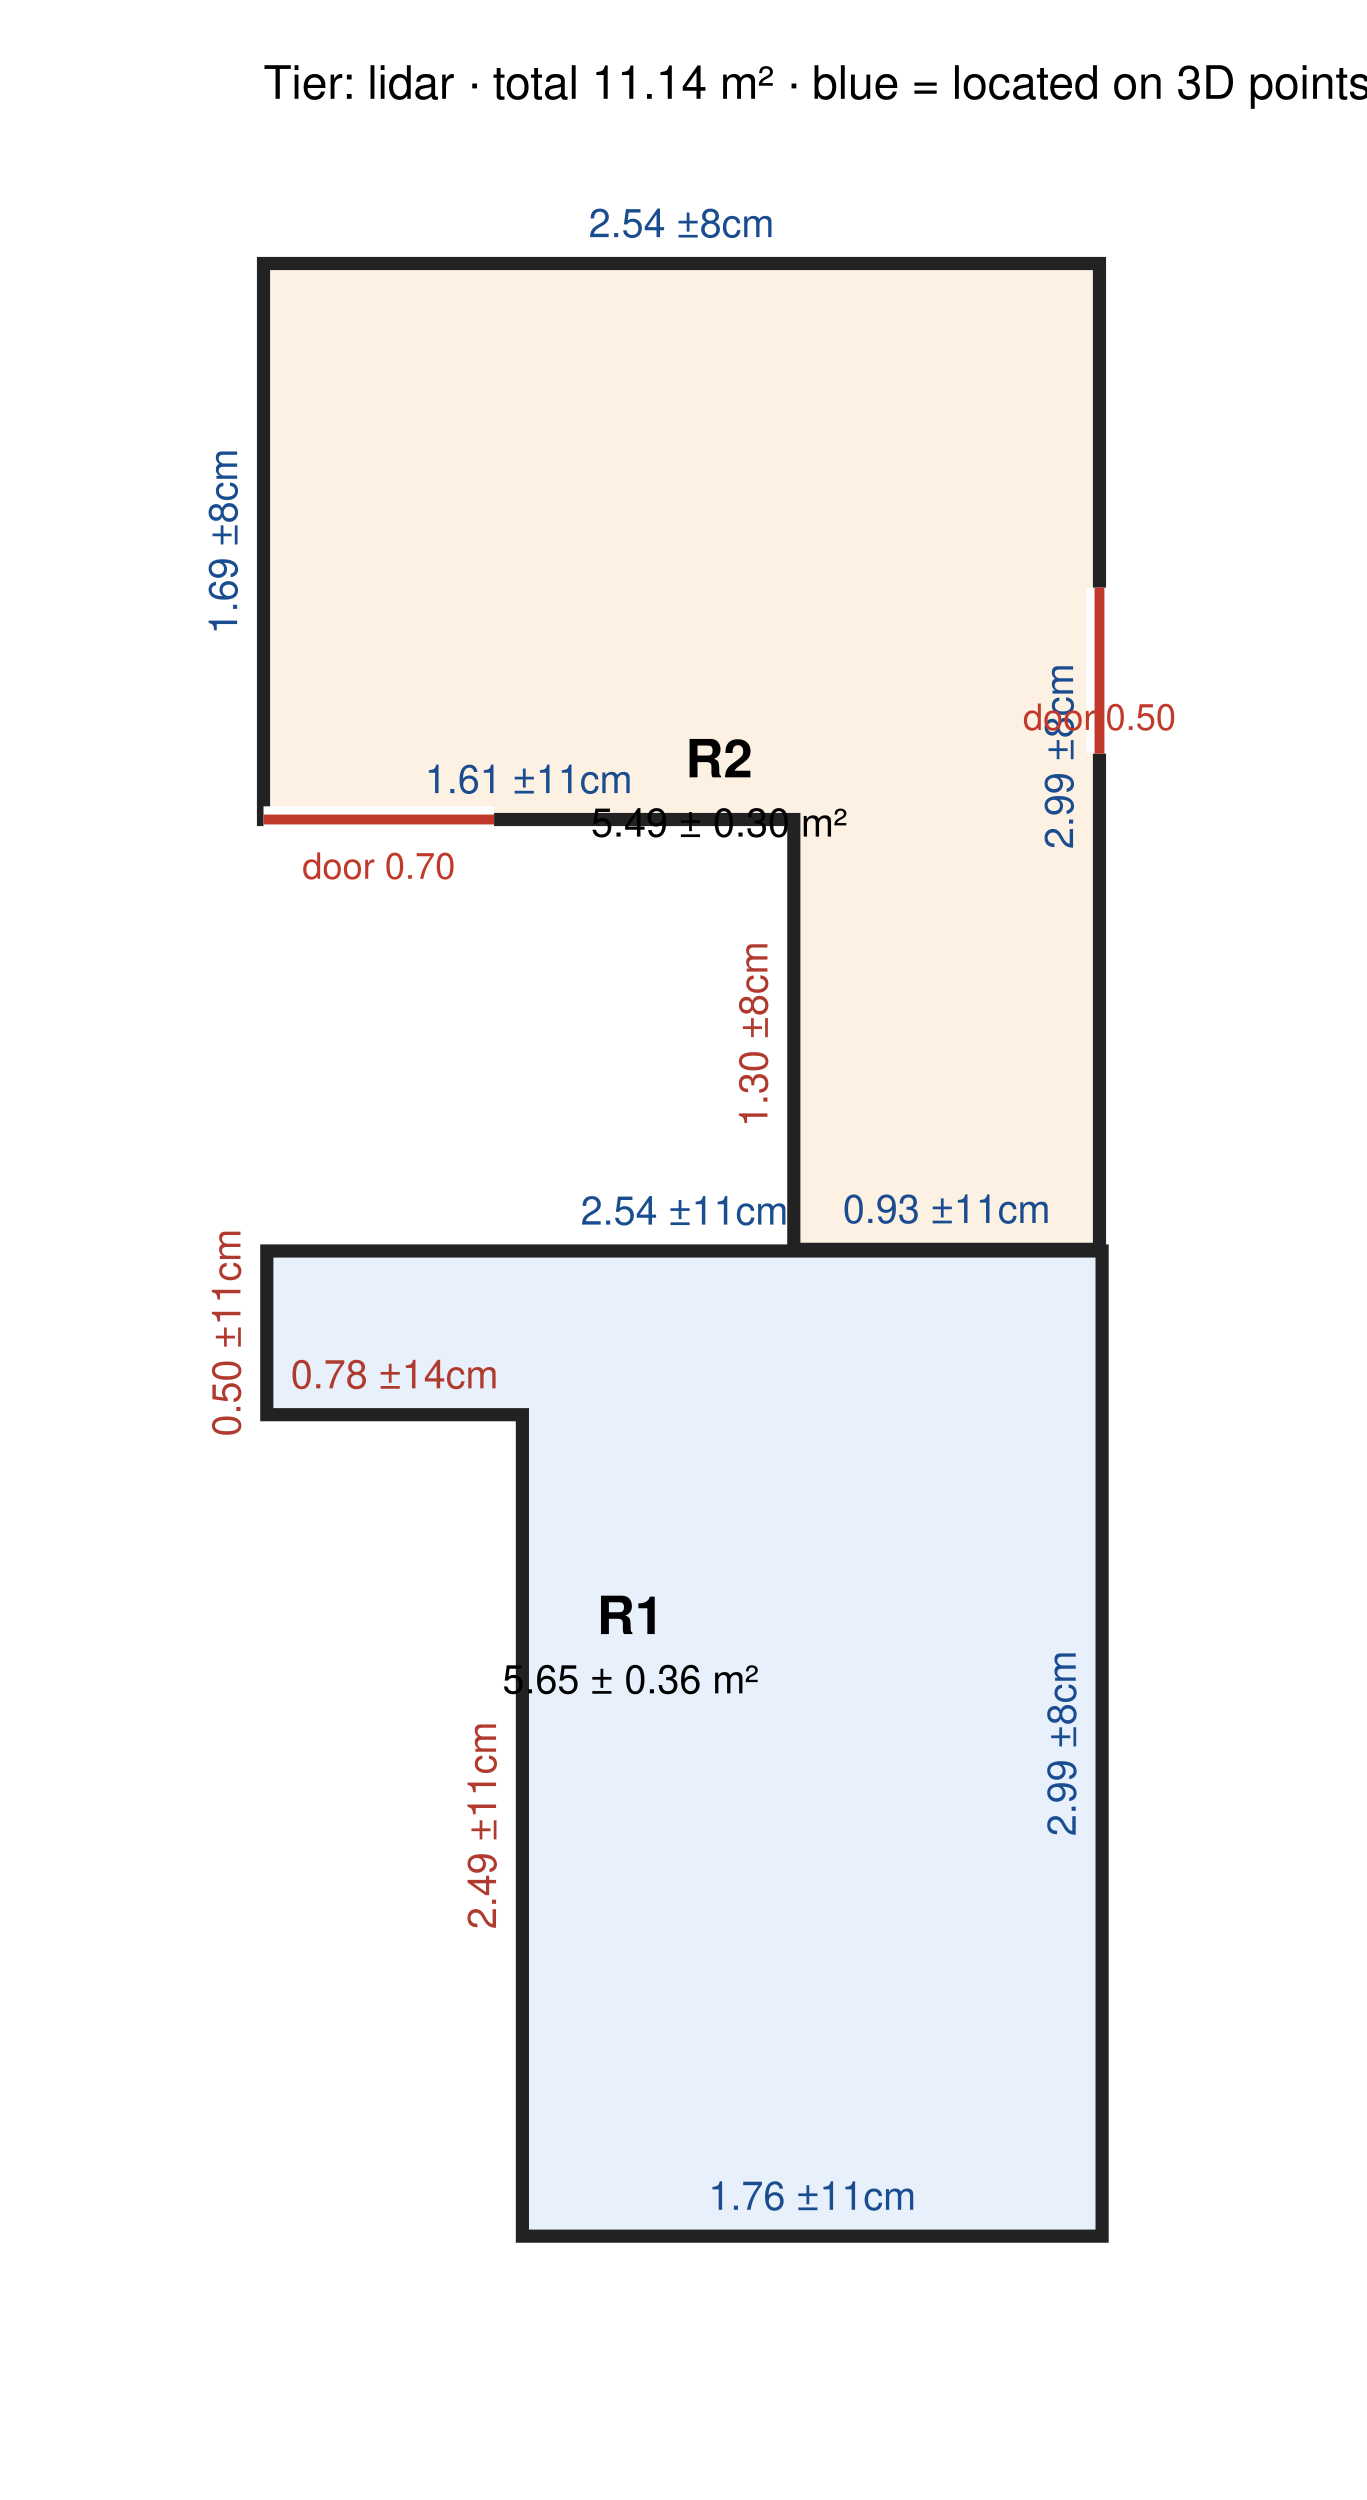
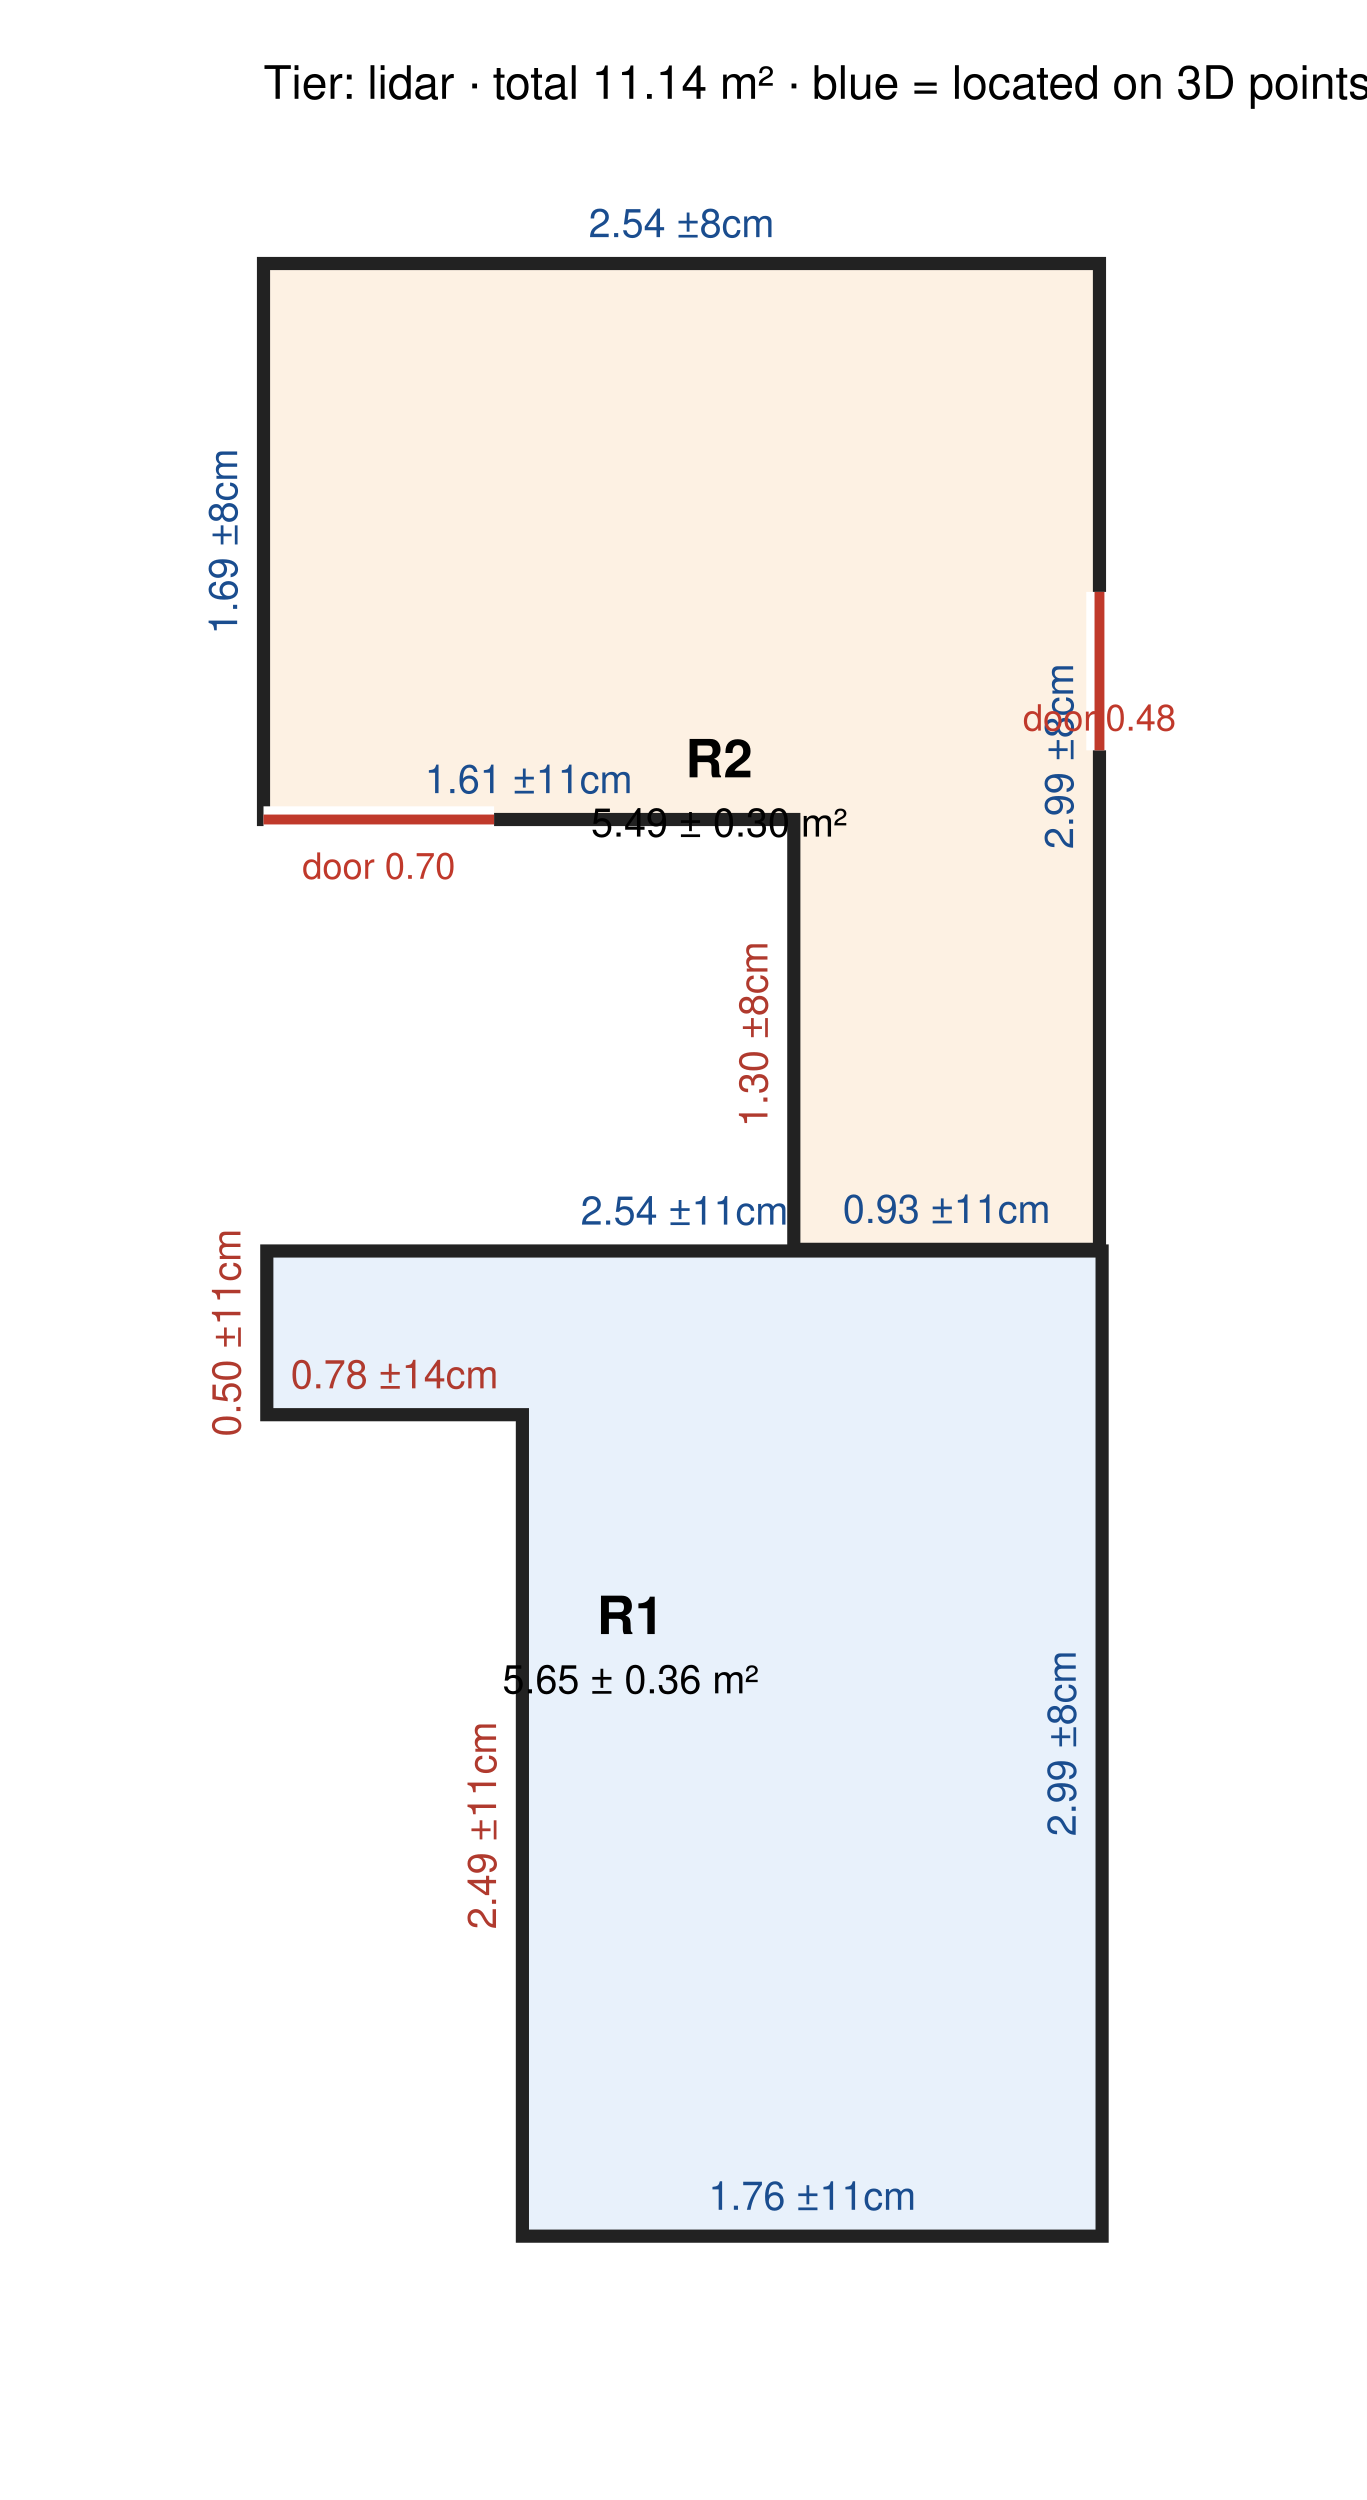
<svg xmlns="http://www.w3.org/2000/svg" width="415" height="759" viewBox="0 0 415 759" font-family="Helvetica, Arial, sans-serif">
  <rect width="415" height="759" fill="white" />
  <polygon points="158.6,678.9 158.6,429.5 81.0,429.5 81.0,379.8 334.6,379.8 334.6,678.9" fill="#e8f1fb" stroke="#222" stroke-width="4" />
  <polygon points="80.0,80.0 333.8,80.0 333.8,379.3 241.0,379.3 241.0,248.8 80.0,248.8" fill="#fdf1e3" stroke="#222" stroke-width="4" />
  <text x="158.6" y="546.2" font-size="12" fill="#b03a2e" text-anchor="middle" transform="rotate(-90 158.6 554.2)">2.49 ±11cm</text>
  <text x="119.8" y="421.5" font-size="12" fill="#b03a2e" text-anchor="middle">0.78 ±14cm</text>
  <text x="81.0" y="396.6" font-size="12" fill="#b03a2e" text-anchor="middle" transform="rotate(-90 81.0 404.6)">0.50 ±11cm</text>
  <text x="207.8" y="371.8" font-size="12" fill="#1a4d8f" text-anchor="middle">2.54 ±11cm</text>
  <text x="334.6" y="521.3" font-size="12" fill="#1a4d8f" text-anchor="middle" transform="rotate(-90 334.6 529.3)">2.99 ±8cm</text>
  <text x="246.6" y="670.9" font-size="12" fill="#1a4d8f" text-anchor="middle">1.76 ±11cm</text>
  <text x="206.9" y="72.0" font-size="12" fill="#1a4d8f" text-anchor="middle">2.54 ±8cm</text>
  <text x="333.8" y="221.6" font-size="12" fill="#1a4d8f" text-anchor="middle" transform="rotate(-90 333.8 229.6)">2.99 ±8cm</text>
  <text x="287.4" y="371.3" font-size="12" fill="#1a4d8f" text-anchor="middle">0.93 ±11cm</text>
  <text x="241.0" y="306.0" font-size="12" fill="#b03a2e" text-anchor="middle" transform="rotate(-90 241.0 314.0)">1.30 ±8cm</text>
  <text x="160.5" y="240.8" font-size="12" fill="#1a4d8f" text-anchor="middle">1.61 ±11cm</text>
  <text x="80.0" y="156.4" font-size="12" fill="#1a4d8f" text-anchor="middle" transform="rotate(-90 80.0 164.4)">1.69 ±8cm</text>
-   <line x1="333.8" y1="228.8" x2="333.8" y2="178.4" stroke="white" stroke-width="8" />
-   <line x1="333.8" y1="228.8" x2="333.8" y2="178.4" stroke="#c0392b" stroke-width="3" stroke-dasharray="none" />
-   <text x="333.8" y="221.6" font-size="11" fill="#c0392b" text-anchor="middle">door 0.50</text>
+   <line x1="333.8" y1="227.8" x2="333.8" y2="179.7" stroke="white" stroke-width="8" />
+   <line x1="333.8" y1="227.8" x2="333.8" y2="179.7" stroke="#c0392b" stroke-width="3" stroke-dasharray="none" />
+   <text x="333.8" y="221.8" font-size="11" fill="#c0392b" text-anchor="middle">door 0.48</text>
  <line x1="80.0" y1="248.8" x2="150.0" y2="248.8" stroke="white" stroke-width="8" />
  <line x1="80.0" y1="248.8" x2="150.0" y2="248.8" stroke="#c0392b" stroke-width="3" stroke-dasharray="none" />
  <text x="115.0" y="266.8" font-size="11" fill="#c0392b" text-anchor="middle">door 0.70</text>
  <text x="191.4" y="496.1" font-size="16" font-weight="bold" text-anchor="middle">R1</text>
  <text x="191.4" y="514.1" font-size="12" text-anchor="middle">5.65 ± 0.36 m²</text>
  <text x="218.3" y="236.0" font-size="16" font-weight="bold" text-anchor="middle">R2</text>
  <text x="218.3" y="254.0" font-size="12" text-anchor="middle">5.49 ± 0.30 m²</text>
  <text x="80" y="30" font-size="14">Tier: lidar · total 11.14 m² · blue = located on 3D points, red = grid-only (wider interval) · ±values are 95% intervals</text>
</svg>
